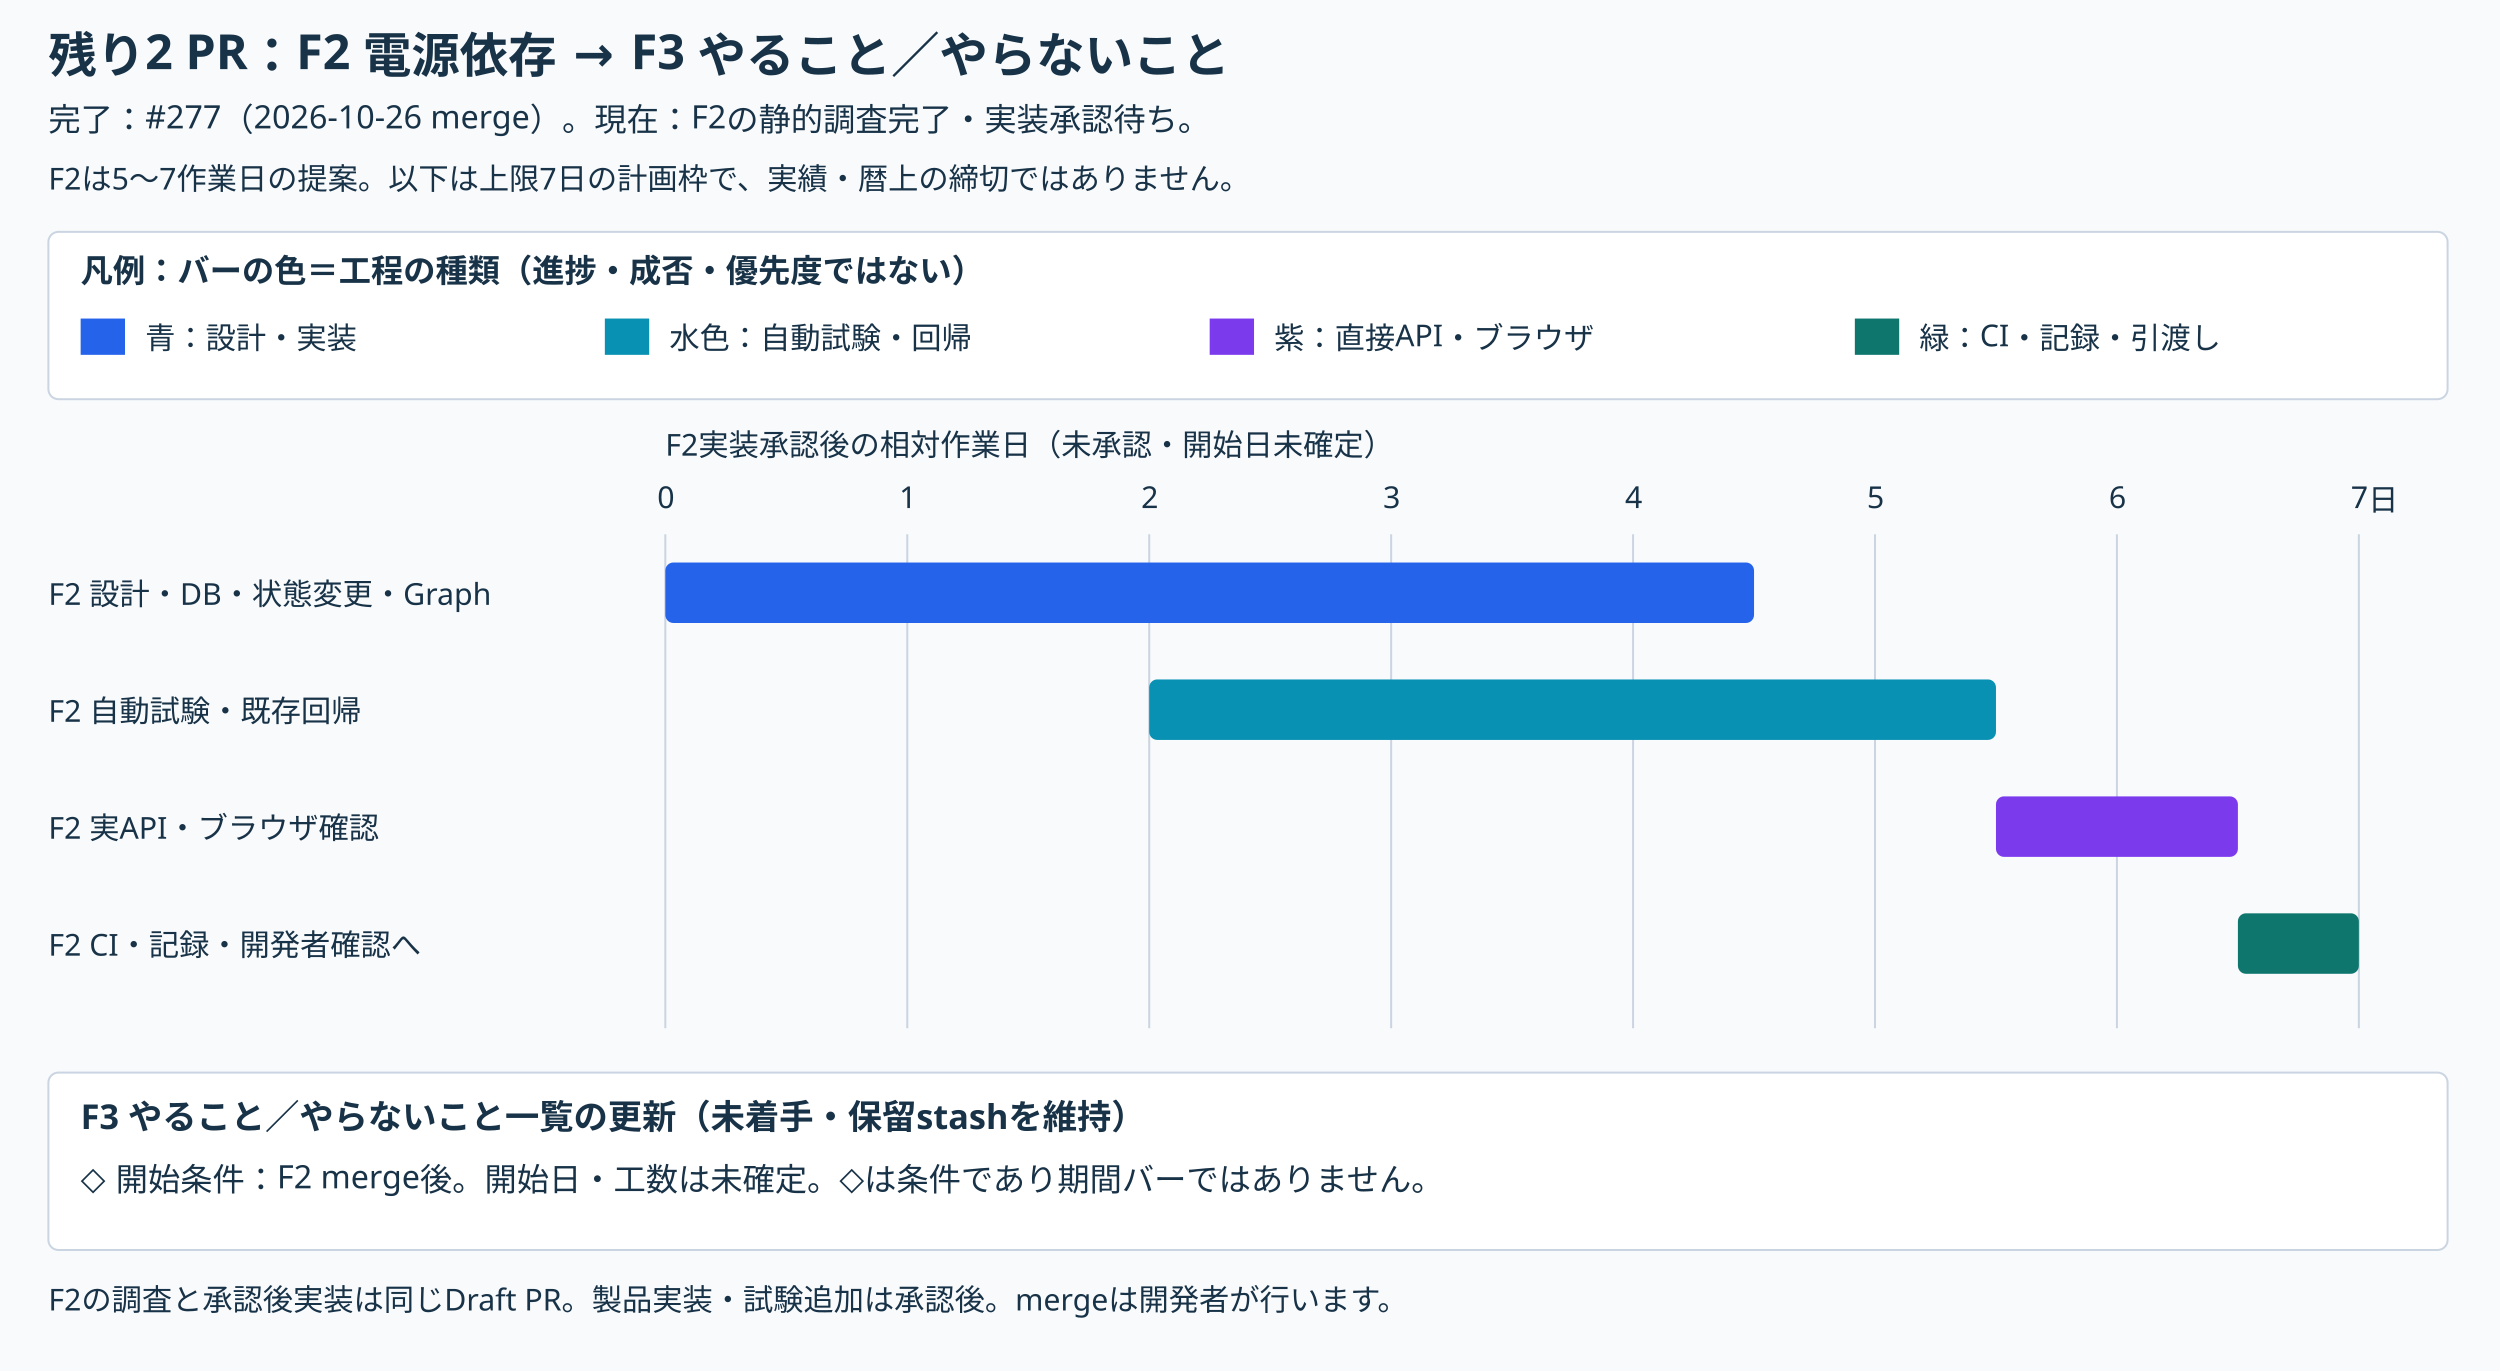
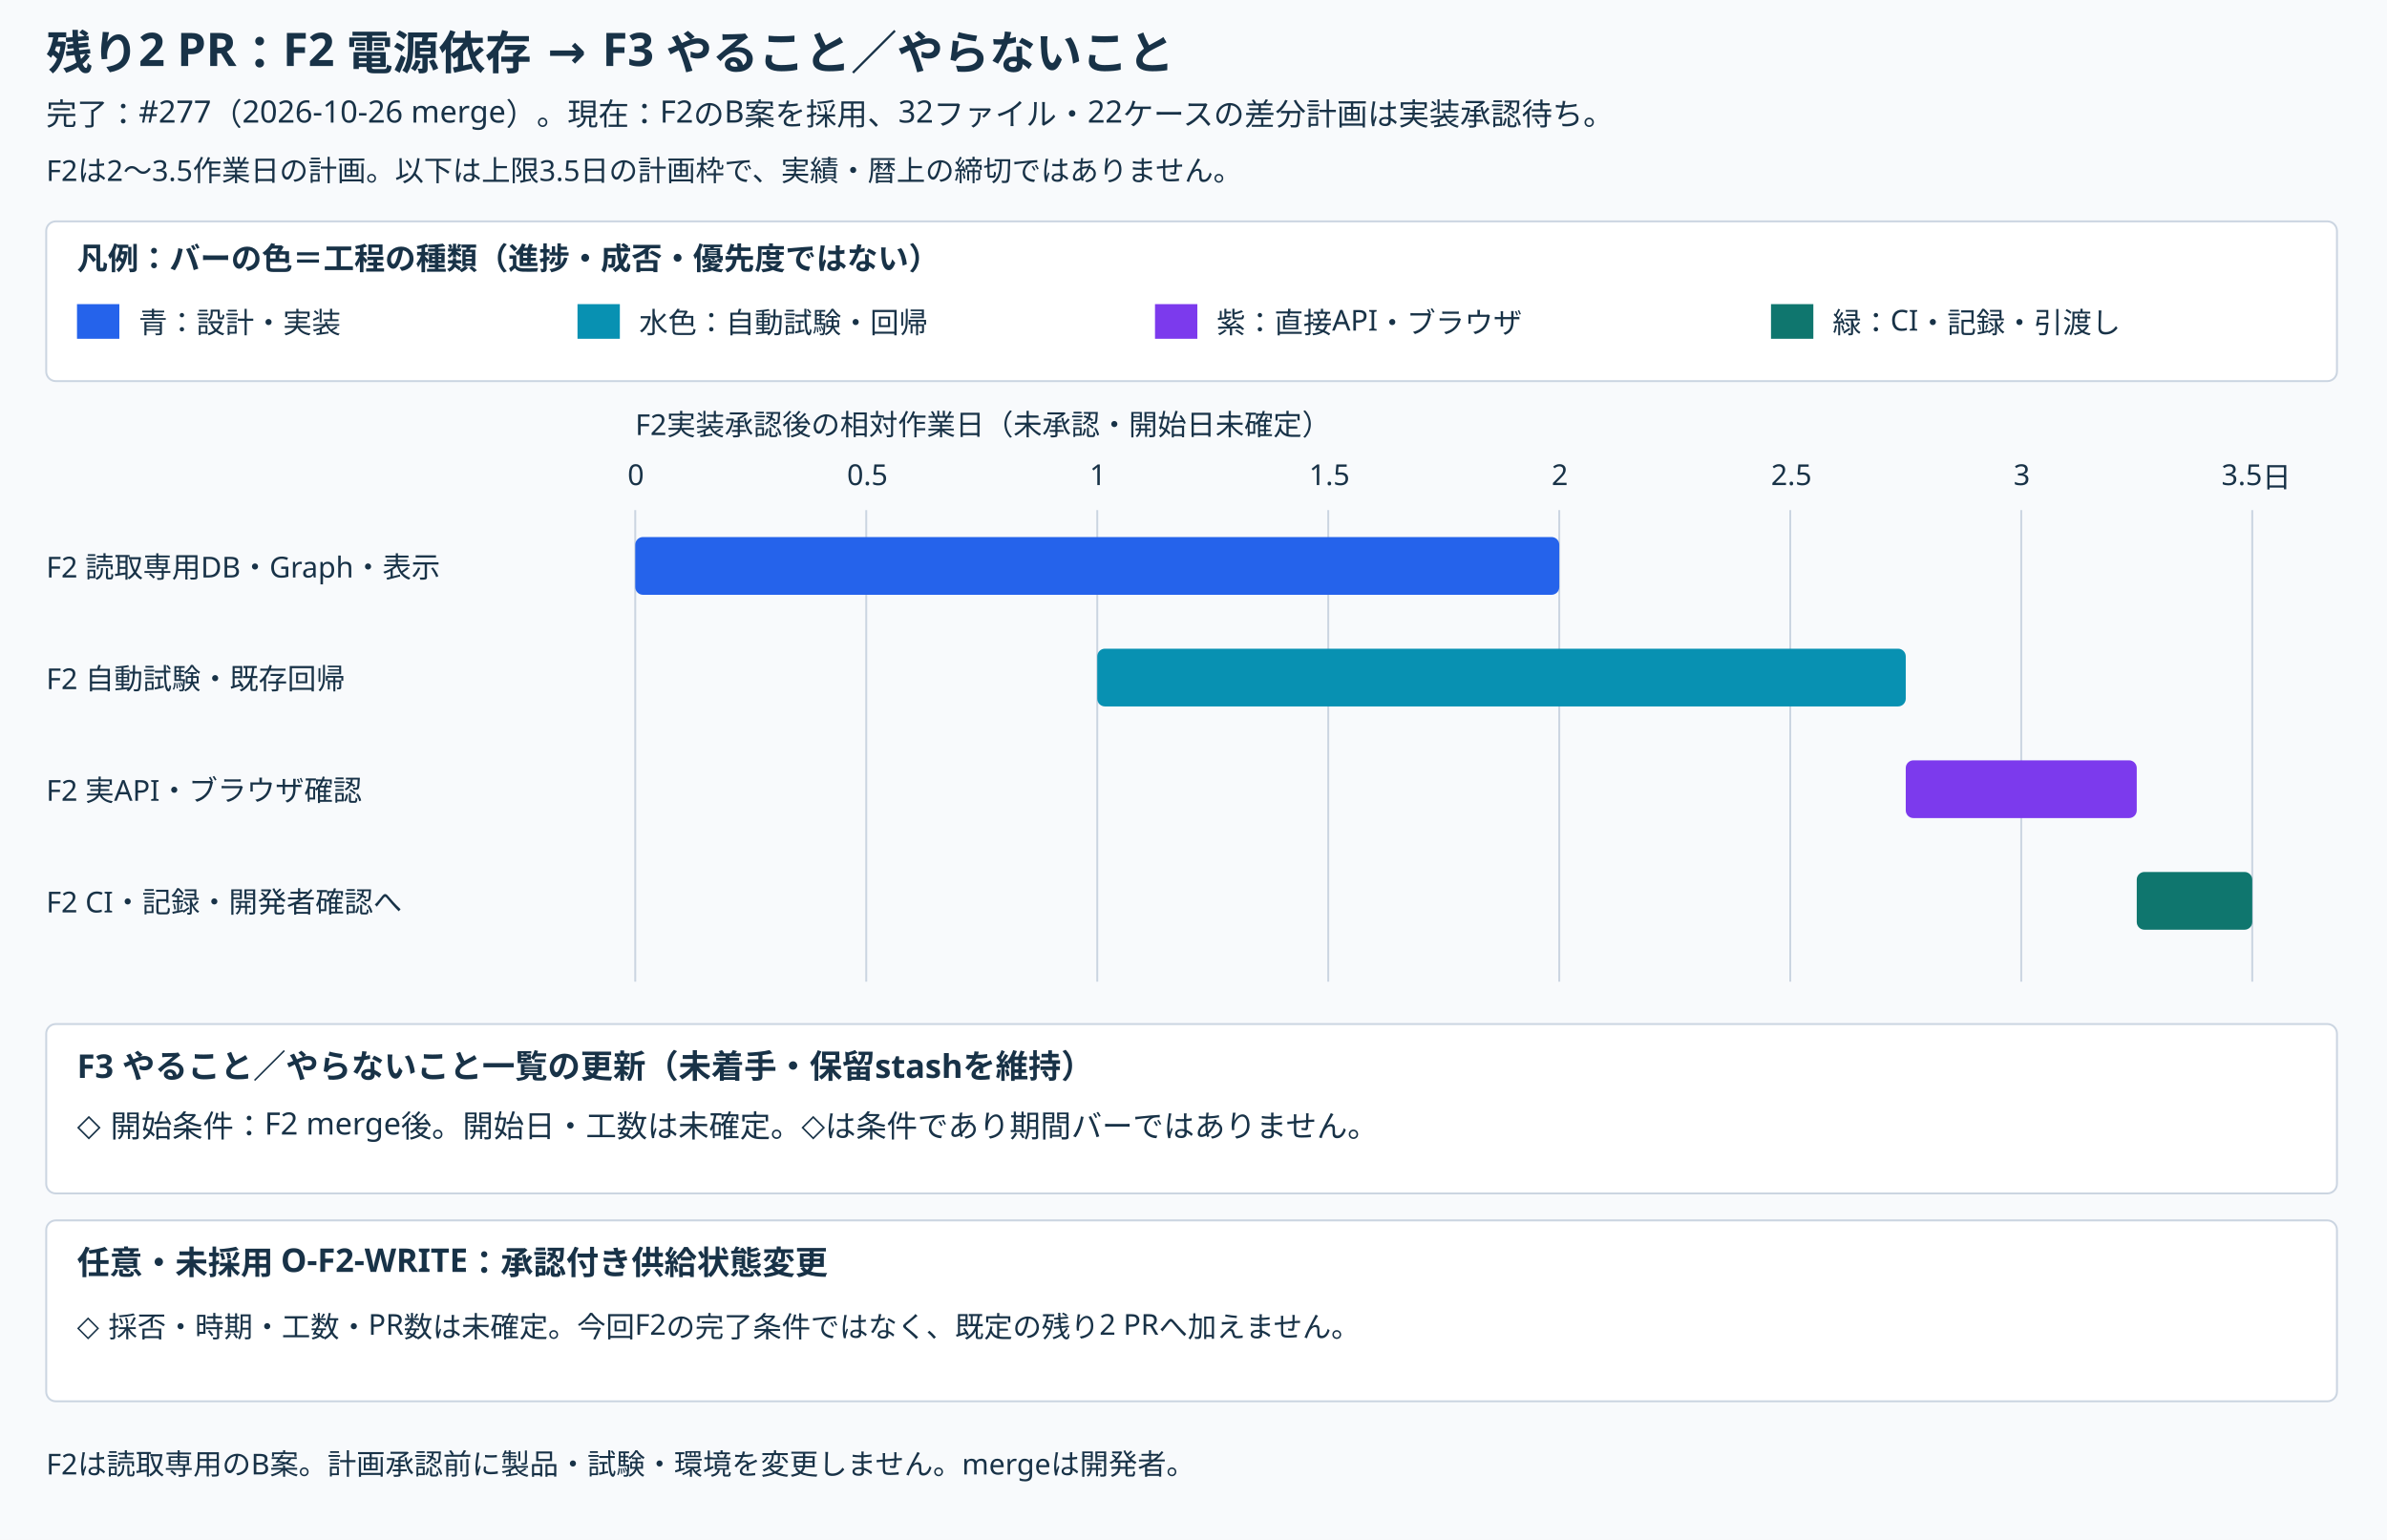
- <svg xmlns="http://www.w3.org/2000/svg" width="1240" height="680" viewBox="0 0 1240 680" role="img" aria-labelledby="title desc">
-   <rect width="1240" height="680" fill="#f8fafc" />
+ <svg xmlns="http://www.w3.org/2000/svg" width="1240" height="800" viewBox="0 0 1240 800" role="img" aria-labelledby="title desc">
+   <rect width="1240" height="800" fill="#f8fafc" />
  <g font-family="sans-serif" fill="#183247">
    <text x="24" y="36" font-size="24" font-weight="bold">残り2 PR：F2 電源依存 → F3 やること／やらないこと</text>
-     <text x="24" y="65" font-size="16">完了：#277（2026-10-26 merge）。現在：F2の静的調査完了・実装承認待ち。</text>
-     <text x="24" y="94" font-size="15">F2は5〜7作業日の提案。以下は上限7日の計画枠で、実績・暦上の締切ではありません。</text>
+     <text x="24" y="65" font-size="16">完了：#277（2026-10-26 merge）。現在：F2のB案を採用、32ファイル・22ケースの差分計画は実装承認待ち。</text>
+     <text x="24" y="94" font-size="15">F2は2〜3.5作業日の計画。以下は上限3.5日の計画枠で、実績・暦上の締切ではありません。</text>
    <rect x="24" y="115" width="1190" height="83" fill="white" stroke="#cbd5e1" rx="5" />
    <text x="40" y="140" font-size="16" font-weight="bold">凡例：バーの色＝工程の種類（進捗・成否・優先度ではない）</text>
    <g font-size="15">
      <rect x="40" y="158" width="22" height="18" fill="#2563eb" />
      <text x="72" y="173">青：設計・実装</text>
      <rect x="300" y="158" width="22" height="18" fill="#0891b2" />
      <text x="332" y="173">水色：自動試験・回帰</text>
      <rect x="600" y="158" width="22" height="18" fill="#7c3aed" />
      <text x="632" y="173">紫：直接API・ブラウザ</text>
      <rect x="920" y="158" width="22" height="18" fill="#0f766e" />
      <text x="952" y="173">緑：CI・記録・引渡し</text>
    </g>
    <text x="330" y="226" font-size="15">F2実装承認後の相対作業日（未承認・開始日未確定）</text>
    <g stroke="#cbd5e1">
      <path d="M330 265V510 M450 265V510 M570 265V510 M690 265V510 M810 265V510 M930 265V510 M1050 265V510 M1170 265V510" />
    </g>
    <g font-size="15">
      <text x="326" y="252">0</text>
-       <text x="446" y="252">1</text>
-       <text x="566" y="252">2</text>
-       <text x="686" y="252">3</text>
-       <text x="806" y="252">4</text>
-       <text x="926" y="252">5</text>
-       <text x="1046" y="252">6</text>
-       <text x="1166" y="252">7日</text>
-       <text x="24" y="300">F2 設計・DB・状態変更・Graph</text>
-       <rect x="330" y="279" width="540" height="30" fill="#2563eb" rx="4" />
+       <text x="440" y="252">0.5</text>
+       <text x="566" y="252">1</text>
+       <text x="680" y="252">1.5</text>
+       <text x="806" y="252">2</text>
+       <text x="920" y="252">2.5</text>
+       <text x="1046" y="252">3</text>
+       <text x="1154" y="252">3.5日</text>
+       <text x="24" y="300">F2 読取専用DB・Graph・表示</text>
+       <rect x="330" y="279" width="480" height="30" fill="#2563eb" rx="4" />
      <text x="24" y="358">F2 自動試験・既存回帰</text>
      <rect x="570" y="337" width="420" height="30" fill="#0891b2" rx="4" />
      <text x="24" y="416">F2 実API・ブラウザ確認</text>
      <rect x="990" y="395" width="120" height="30" fill="#7c3aed" rx="4" />
      <text x="24" y="474">F2 CI・記録・開発者確認へ</text>
      <rect x="1110" y="453" width="60" height="30" fill="#0f766e" rx="4" />
    </g>
    <rect x="24" y="532" width="1190" height="88" fill="white" stroke="#cbd5e1" rx="5" />
    <text x="40" y="560" font-size="17" font-weight="bold">F3 やること／やらないこと一覧の更新（未着手・保留stashを維持）</text>
    <text x="40" y="590" font-size="16">◇ 開始条件：F2 merge後。開始日・工数は未確定。◇は条件であり期間バーではありません。</text>
-     <text x="24" y="650" font-size="15">F2の調査と承認後実装は同じDraft PR。製品実装・試験追加は承認後。mergeは開発者が行います。</text>
+     <rect x="24" y="634" width="1190" height="94" fill="white" stroke="#cbd5e1" rx="5" />
+     <text x="40" y="662" font-size="17" font-weight="bold">任意・未採用 O-F2-WRITE：承認付き供給状態変更</text>
+     <text x="40" y="694" font-size="15">◇ 採否・時期・工数・PR数は未確定。今回F2の完了条件ではなく、既定の残り2 PRへ加えません。</text>
+     <text x="24" y="766" font-size="15">F2は読取専用のB案。計画承認前に製品・試験・環境を変更しません。mergeは開発者。</text>
  </g>
</svg>
